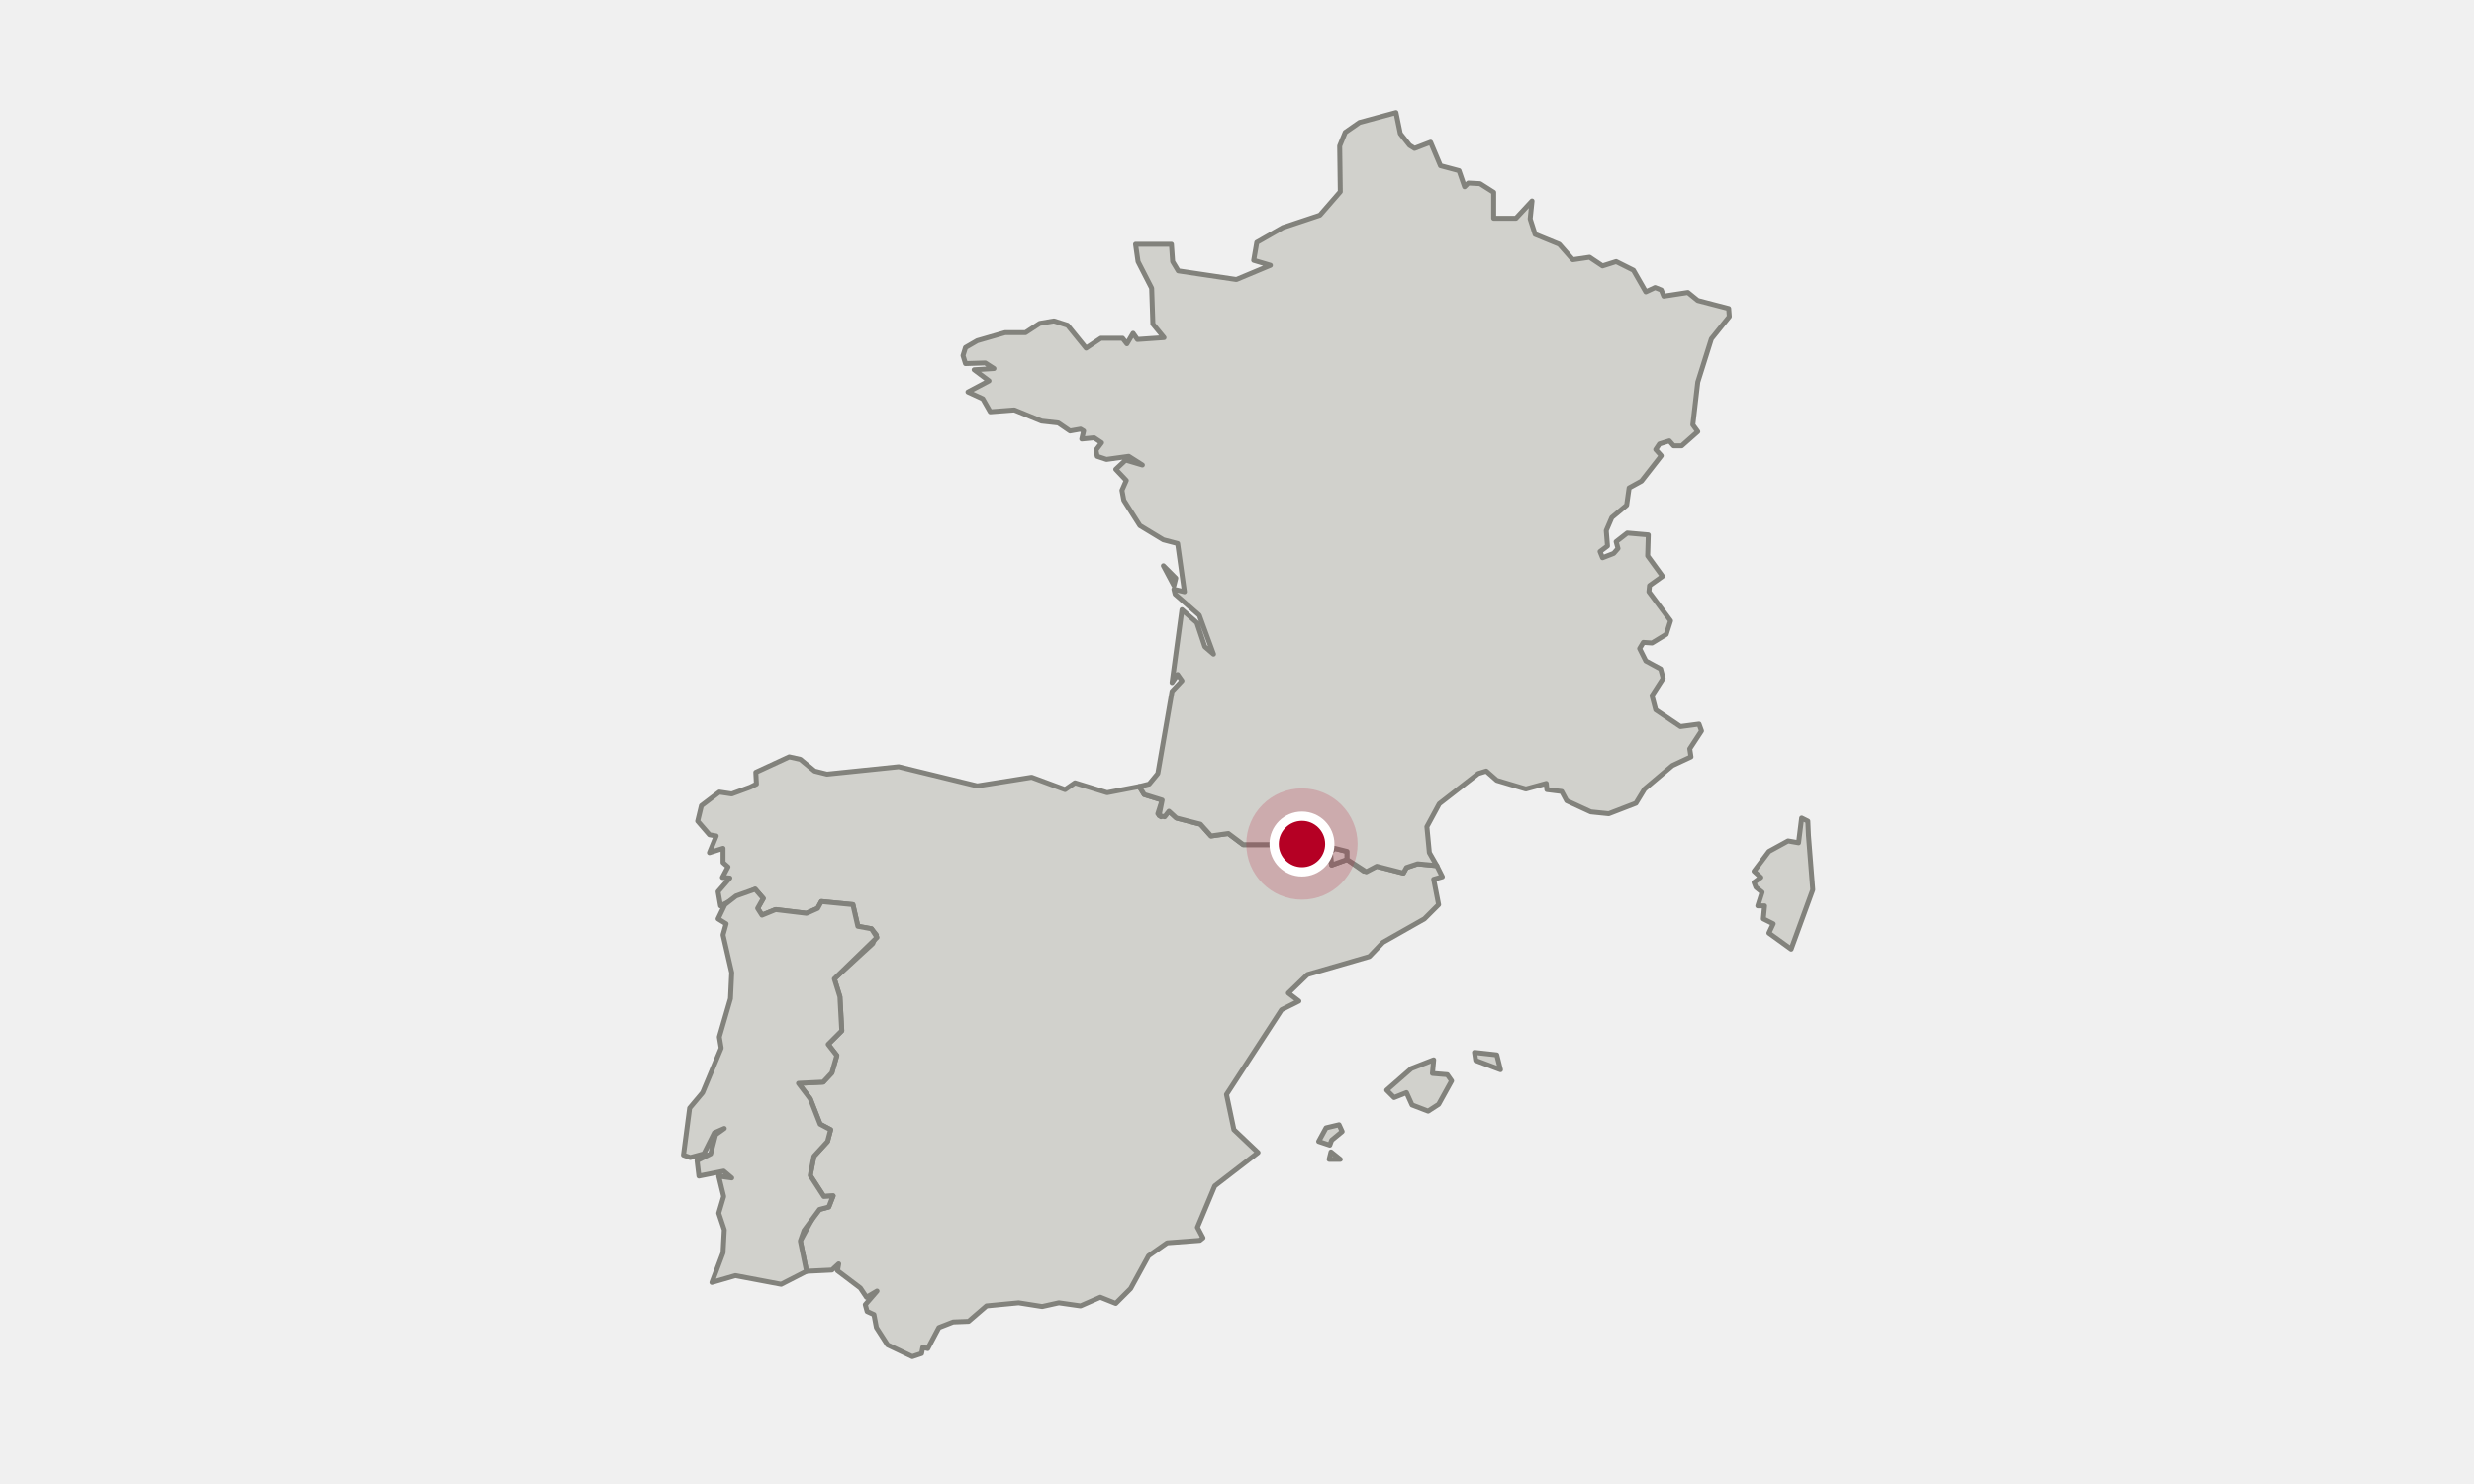
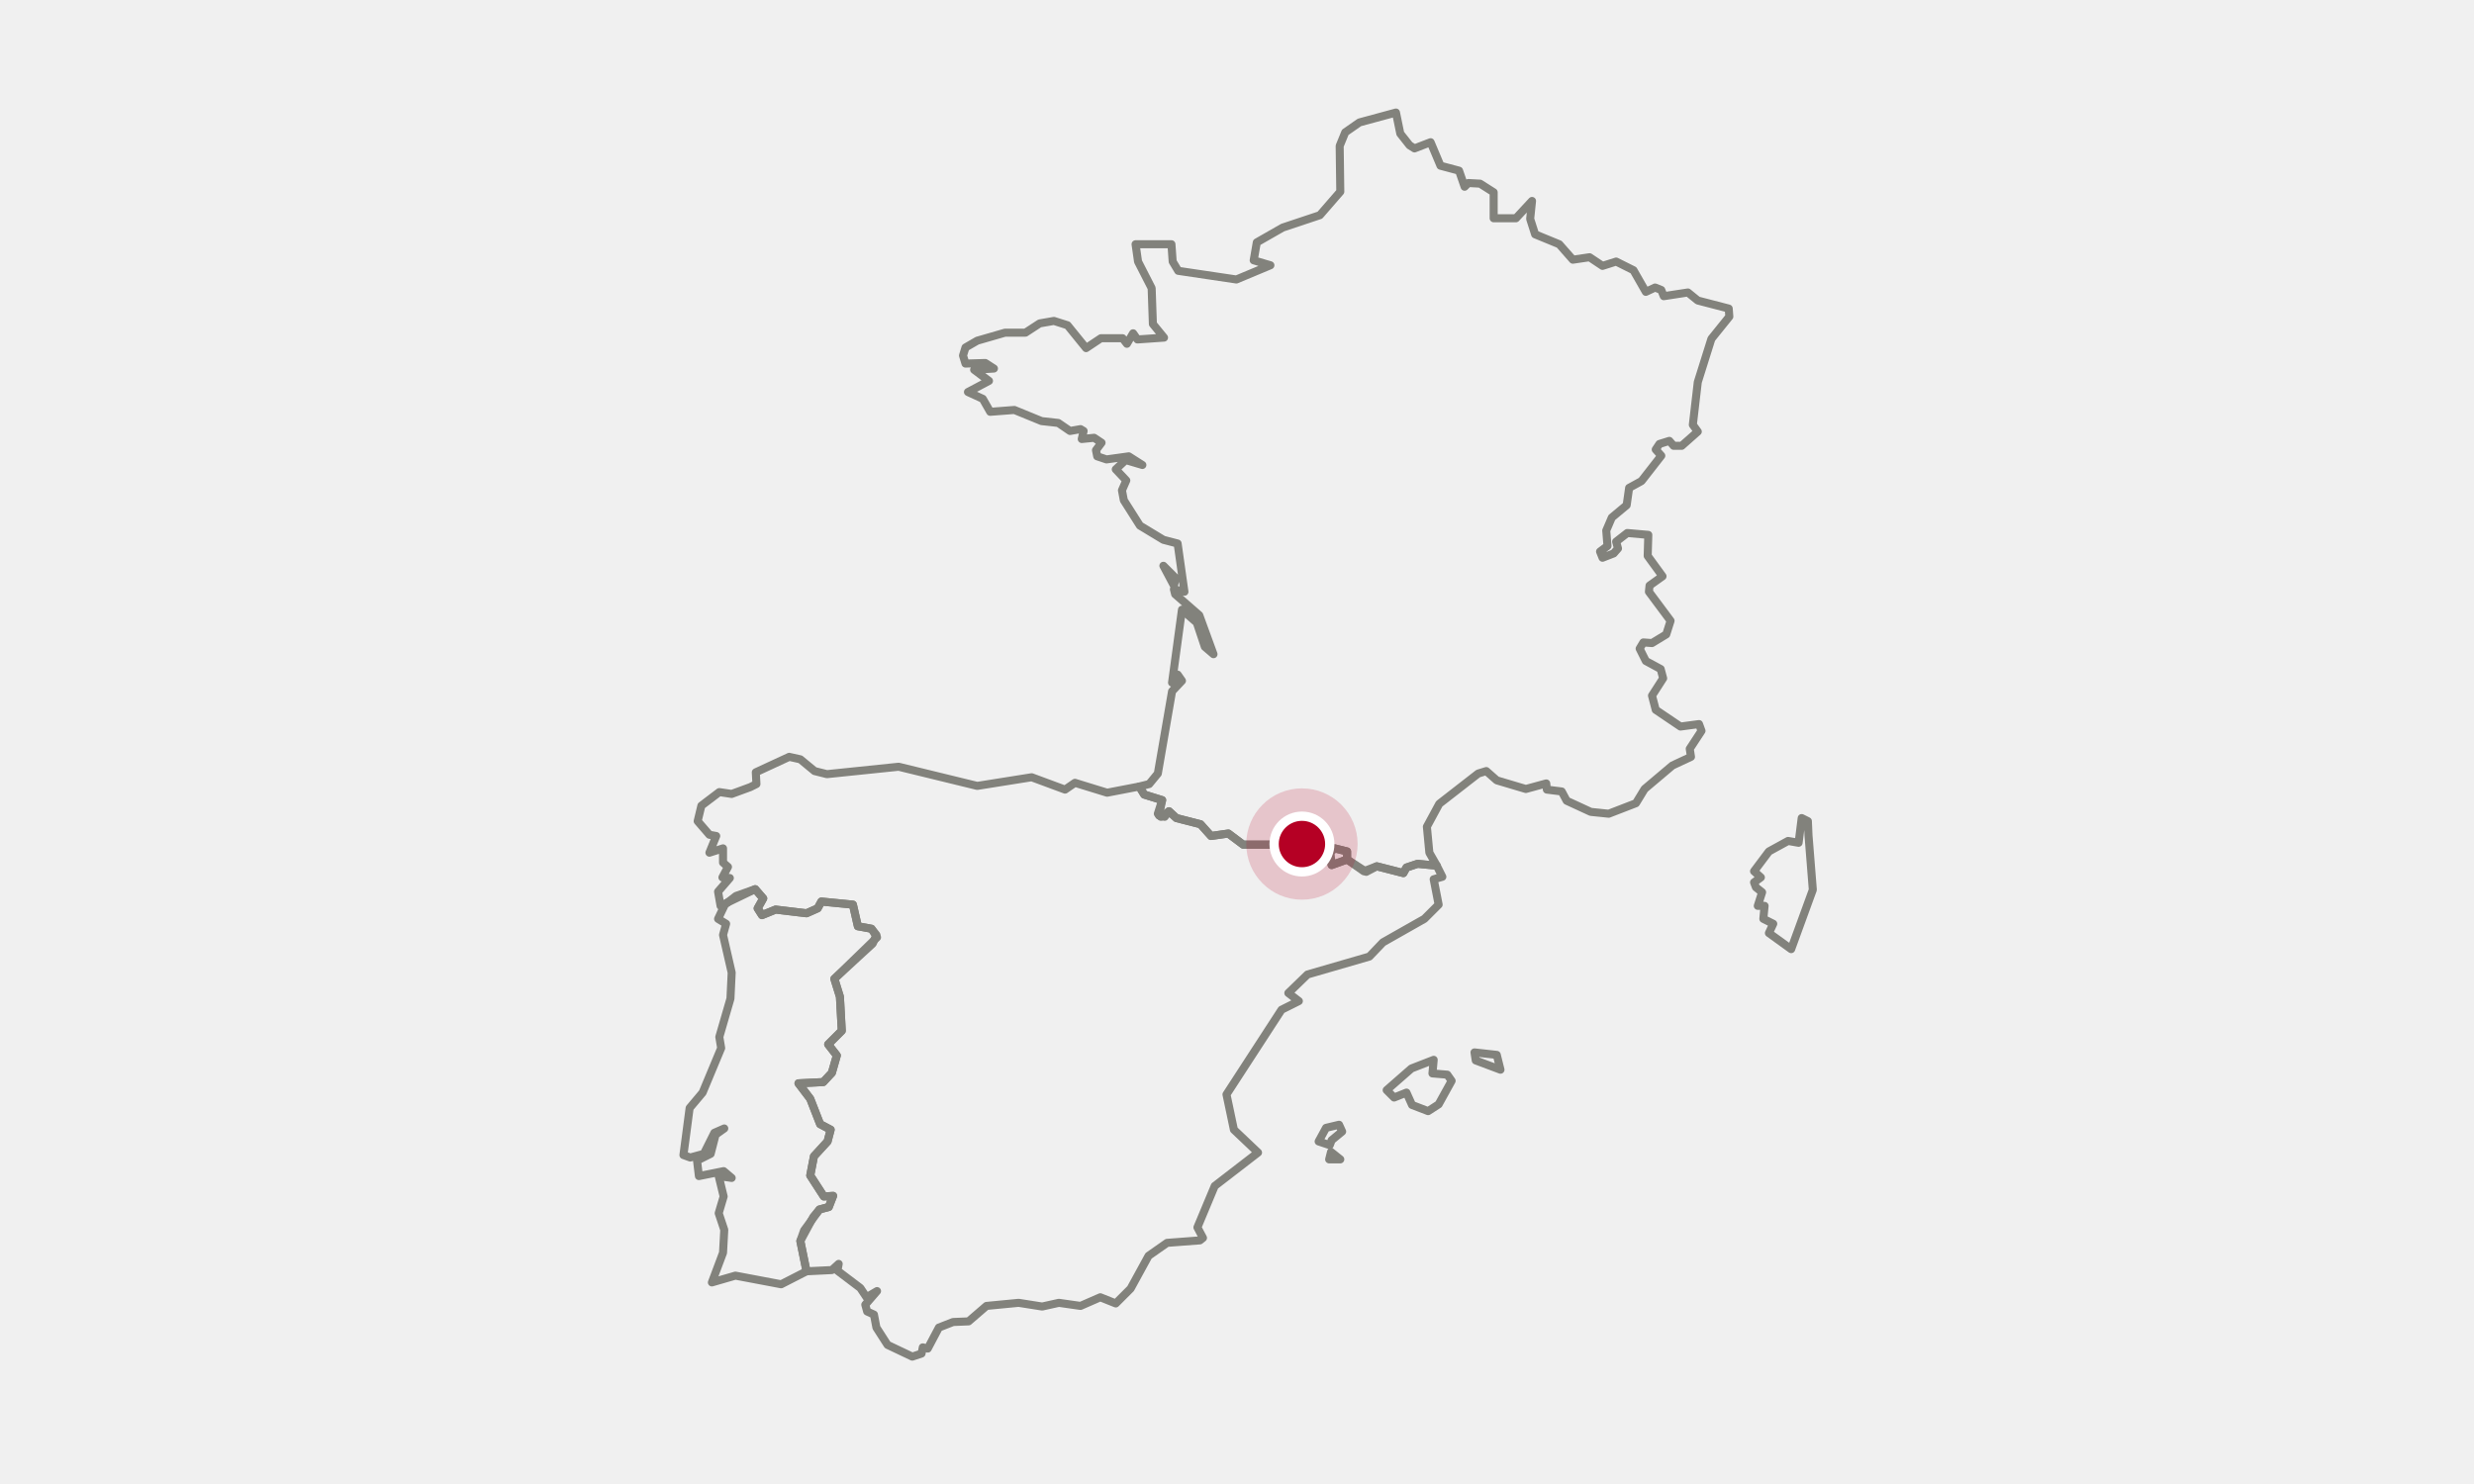
<svg xmlns="http://www.w3.org/2000/svg" width="400" height="240" viewBox="0 0 400 240">
-   <g fill="#d1d1cc" stroke="#82827c" stroke-width=".8" stroke-linejoin="round" fill-rule="evenodd">
+   <g fill="none" stroke="#82827c" stroke-width="1.3" stroke-linejoin="round" fill-rule="evenodd">
    <path data-country="ESP" d="M216.7,187.5 214.9,187.5 215.2,186.3 216.7,187.5ZM231.6,173.6 234,173.8 234.7,174.8 232.6,178.6 230.9,179.7 228.3,178.7 227.4,176.7 225.4,177.5 224.2,176.3 228.2,172.8 231.8,171.4 231.6,173.6ZM242.6,173 238.6,171.5 238.4,170.2 242,170.6 242.6,173ZM215.3,184.4 215,185.2 213.2,184.6 214.4,182.4 216.5,181.9 217,183 215.3,184.4ZM184.2,127.2 185,128.5 187.9,129.4 187.2,131.6 187.7,132.1 189,131.2 190.2,132.3 194.1,133.3 195.8,135.2 198.6,134.8 201,136.6 207.5,136.6 208.1,134.6 214.4,136.6 215.3,139.9 217.8,139 220.5,140.9 222.6,140.1 226.9,141.2 227.4,140.3 229.2,139.7 232.3,140 233.2,141.8 231.8,142.2 232.6,146.3 230.3,148.6 223.6,152.4 221.4,154.7 211.4,157.6 208.3,160.6 210,161.9 207.2,163.3 198.3,177 199.5,182.7 203.4,186.4 196.4,191.8 193.6,198.5 194.5,200.2 194,200.6 188.7,201 185.7,203.1 182.8,208.4 180.4,210.8 177.9,209.8 174.7,211.2 171.2,210.7 168.5,211.3 164.7,210.7 159.5,211.2 156.6,213.7 154.1,213.8 151.8,214.7 150,218.1 149.2,217.9 149,218.9 147.5,219.4 143.5,217.5 141.7,214.7 141.3,212.6 140.2,212.1 139.9,211 141.8,208.8 140.1,209.8 139.1,208.3 135.4,205.5 135.6,204.4 134.5,205.4 130.4,205.6 129.4,200.7 131.5,196.8 132.5,195.6 134,195.2 134.7,193.4 133.2,193.5 131,190.1 131.6,187 133.8,184.6 134.3,182.7 132.6,181.8 131,177.7 129.1,175.2 133.1,175 134.5,173.5 135.3,170.7 133.9,168.9 136.1,166.7 135.8,161.2 134.9,158.3 141.1,152.6 141.7,151.2 140.9,150.2 138.7,149.8 137.9,146.3 132.8,145.8 132.2,146.9 130.4,147.7 125.4,147.1 123.2,148 122.5,146.9 123.4,145.3 122.1,143.8 116.5,146.5 116.1,144.2 118,142 116.8,141.9 117.7,140.2 116.9,139.5 116.9,137.2 114.7,137.9 115.8,135.2 114.7,135 112.8,132.8 113.4,130.3 116.3,128.1 118.3,128.4 121.3,127.3 122.3,126.8 122.2,124.9 127.6,122.4 129.4,122.8 131.7,124.7 133.7,125.2 145.3,124 158,127.1 166.8,125.7 172.2,127.7 173.8,126.6 179,128.2 184.2,127.2Z" />
    <path data-country="PRT" d="M117.2,146.3 119,144.9 122.1,143.8 123.4,145.3 122.5,146.9 123.2,148 125.4,147.1 130.4,147.7 132.2,146.9 132.8,145.8 137.9,146.3 138.7,149.8 140.9,150.2 141.8,151.6 134.9,158.3 135.8,161.2 136.1,166.7 133.9,168.9 135.3,170.7 134.5,173.5 133.1,175 129.1,175.2 131,177.7 132.6,181.8 134.3,182.7 133.8,184.6 131.6,187 131,190.1 133.2,193.5 134.7,193.4 134,195.2 132.5,195.6 130,199 129.4,200.7 130.4,205.6 126.3,207.7 118.9,206.3 115.1,207.4 116.9,202.6 117.1,198.9 116.2,196.2 117,193.5 116.2,190.2 118.3,190.5 117,189.4 113,190.2 112.7,187.7 114.9,186.6 115.7,183.5 117.1,182.5 115.5,183.2 113.8,186.6 111.6,187.2 110.5,186.8 111.5,179.2 113.6,176.7 116.6,169.5 116.3,167.7 118.1,161.5 118.3,157.3 116.9,151.2 117.4,149.4 116.1,148.6 117.2,146.3Z" />
    <path data-country="AND" d="M217.8,139 215.3,139.9 215.1,137.8 215.8,137.2 217.8,137.7 217.8,139Z" />
    <path data-country="FRA" d="M292.4,135.1 293.1,143.9 289.6,153.5 286,150.9 286.7,149.4 285.1,148.6 285.3,146.5 284.2,146.5 284.9,144.3 283.9,143.5 283.6,142.7 284.7,141.9 283.6,140.9 286,137.7 289.1,136 290.8,136.3 291.3,132.3 292.3,132.8 292.4,135.1ZM274.5,69.8 271.9,72.1 270.6,72.1 269.9,71.3 268.3,71.8 267.7,72.7 268.6,73.7 265.4,77.8 263.4,78.9 263,81.7 260.6,83.7 259.7,85.8 259.9,88.3 258.7,89.2 259.1,90.2 260.9,89.5 261.6,88.7 261.3,87.6 263.1,86.2 266.5,86.5 266.4,89.9 268.8,93.2 266.7,94.7 266.6,95.7 270.1,100.4 269.4,102.6 267.1,104 265.7,103.9 265.1,104.9 266.1,106.9 268.5,108.2 268.9,109.7 267.1,112.5 267.7,114.8 271.7,117.5 274.7,117.1 275.1,118.2 273.2,121.1 273.4,122.4 270.4,123.8 265.9,127.6 264.5,129.9 260.1,131.6 257.2,131.3 253.3,129.5 252.5,128 250.1,127.7 250,126.7 246.7,127.6 242,126.2 240.3,124.7 239,125.1 232.7,130 230.7,133.7 231.1,137.9 232.3,140 229.2,139.7 227.4,140.3 226.9,141.2 222.6,140.1 220.9,141 217.8,139 217.8,137.7 215.8,137.2 215.1,137.8 214.4,136.6 208.8,134.7 207.9,134.7 207.5,136.6 201,136.6 198.6,134.8 195.8,135.2 194.1,133.3 190.2,132.3 189,131.2 188.3,132.1 187.4,131.9 187.9,129.4 185,128.5 184.2,127.2 185.8,126.8 187.2,125.1 189.5,111.8 191.1,110.1 190.4,109.1 189.5,110.4 191.1,98.6 193.5,100.7 194.8,104.6 196.2,105.8 193.9,99.5 190,96.1 189.8,95.3 191.5,95.7 190.4,87.9 188.1,87.3 184.3,85 181.7,80.9 181.4,79.3 182.1,77.7 180.4,75.9 182,74.4 184.7,75.2 182.5,73.8 178.9,74.3 177.4,73.8 177.2,72.8 178.1,71.6 176.9,70.8 174.9,71 175.2,69.7 174.7,69.4 173,69.7 171.1,68.4 168.4,68.1 164,66.3 160.1,66.6 158.9,64.5 156.5,63.4 159.9,61.6 157.5,59.8 160.7,59.6 159.3,58.7 156.1,58.8 155.7,57.5 156.1,56.2 158,55.1 162.5,53.8 165.8,53.8 168.1,52.3 170.4,51.9 172.6,52.6 175.6,56.3 178,54.7 181.5,54.7 182.2,55.6 183.2,53.9 183.9,54.9 188.2,54.6 186.4,52.4 186.2,46.6 184,42.3 183.6,39.5 189.4,39.5 189.6,42.3 190.5,43.8 199.9,45.2 205.4,42.9 202.7,42.1 203.2,39.2 207.4,36.8 213.4,34.8 216.7,31 216.6,23.6 217.5,21.4 219.8,19.8 225.7,18.2 226.4,21.6 227.9,23.5 228.7,24 231.3,23 232.9,26.8 235.9,27.6 236.8,30.2 237.4,29.6 239.3,29.7 241.5,31.1 241.5,35.3 245.1,35.3 247.7,32.5 247.4,35.4 248.2,37.9 252.1,39.5 254.3,42 257,41.6 259.1,43 261.3,42.3 264.1,43.7 266.1,47.2 267.6,46.5 268.6,46.9 269,47.9 272.9,47.3 274.5,48.6 279.5,49.9 279.6,51.2 276.7,54.8 274.5,61.8 273.7,68.7 274.5,69.8ZM190.1,93.5 189.8,94.7 188.1,91.5 190.1,93.5Z" />
  </g>
  <g data-coordinates="0.944,42.699">
    <circle cx="210.5" cy="136.5" r="9" fill="#b50024" opacity=".18" />
    <circle cx="210.5" cy="136.5" r="4.5" fill="#b50024" stroke="#fff" stroke-width="1.5" />
  </g>
</svg>
